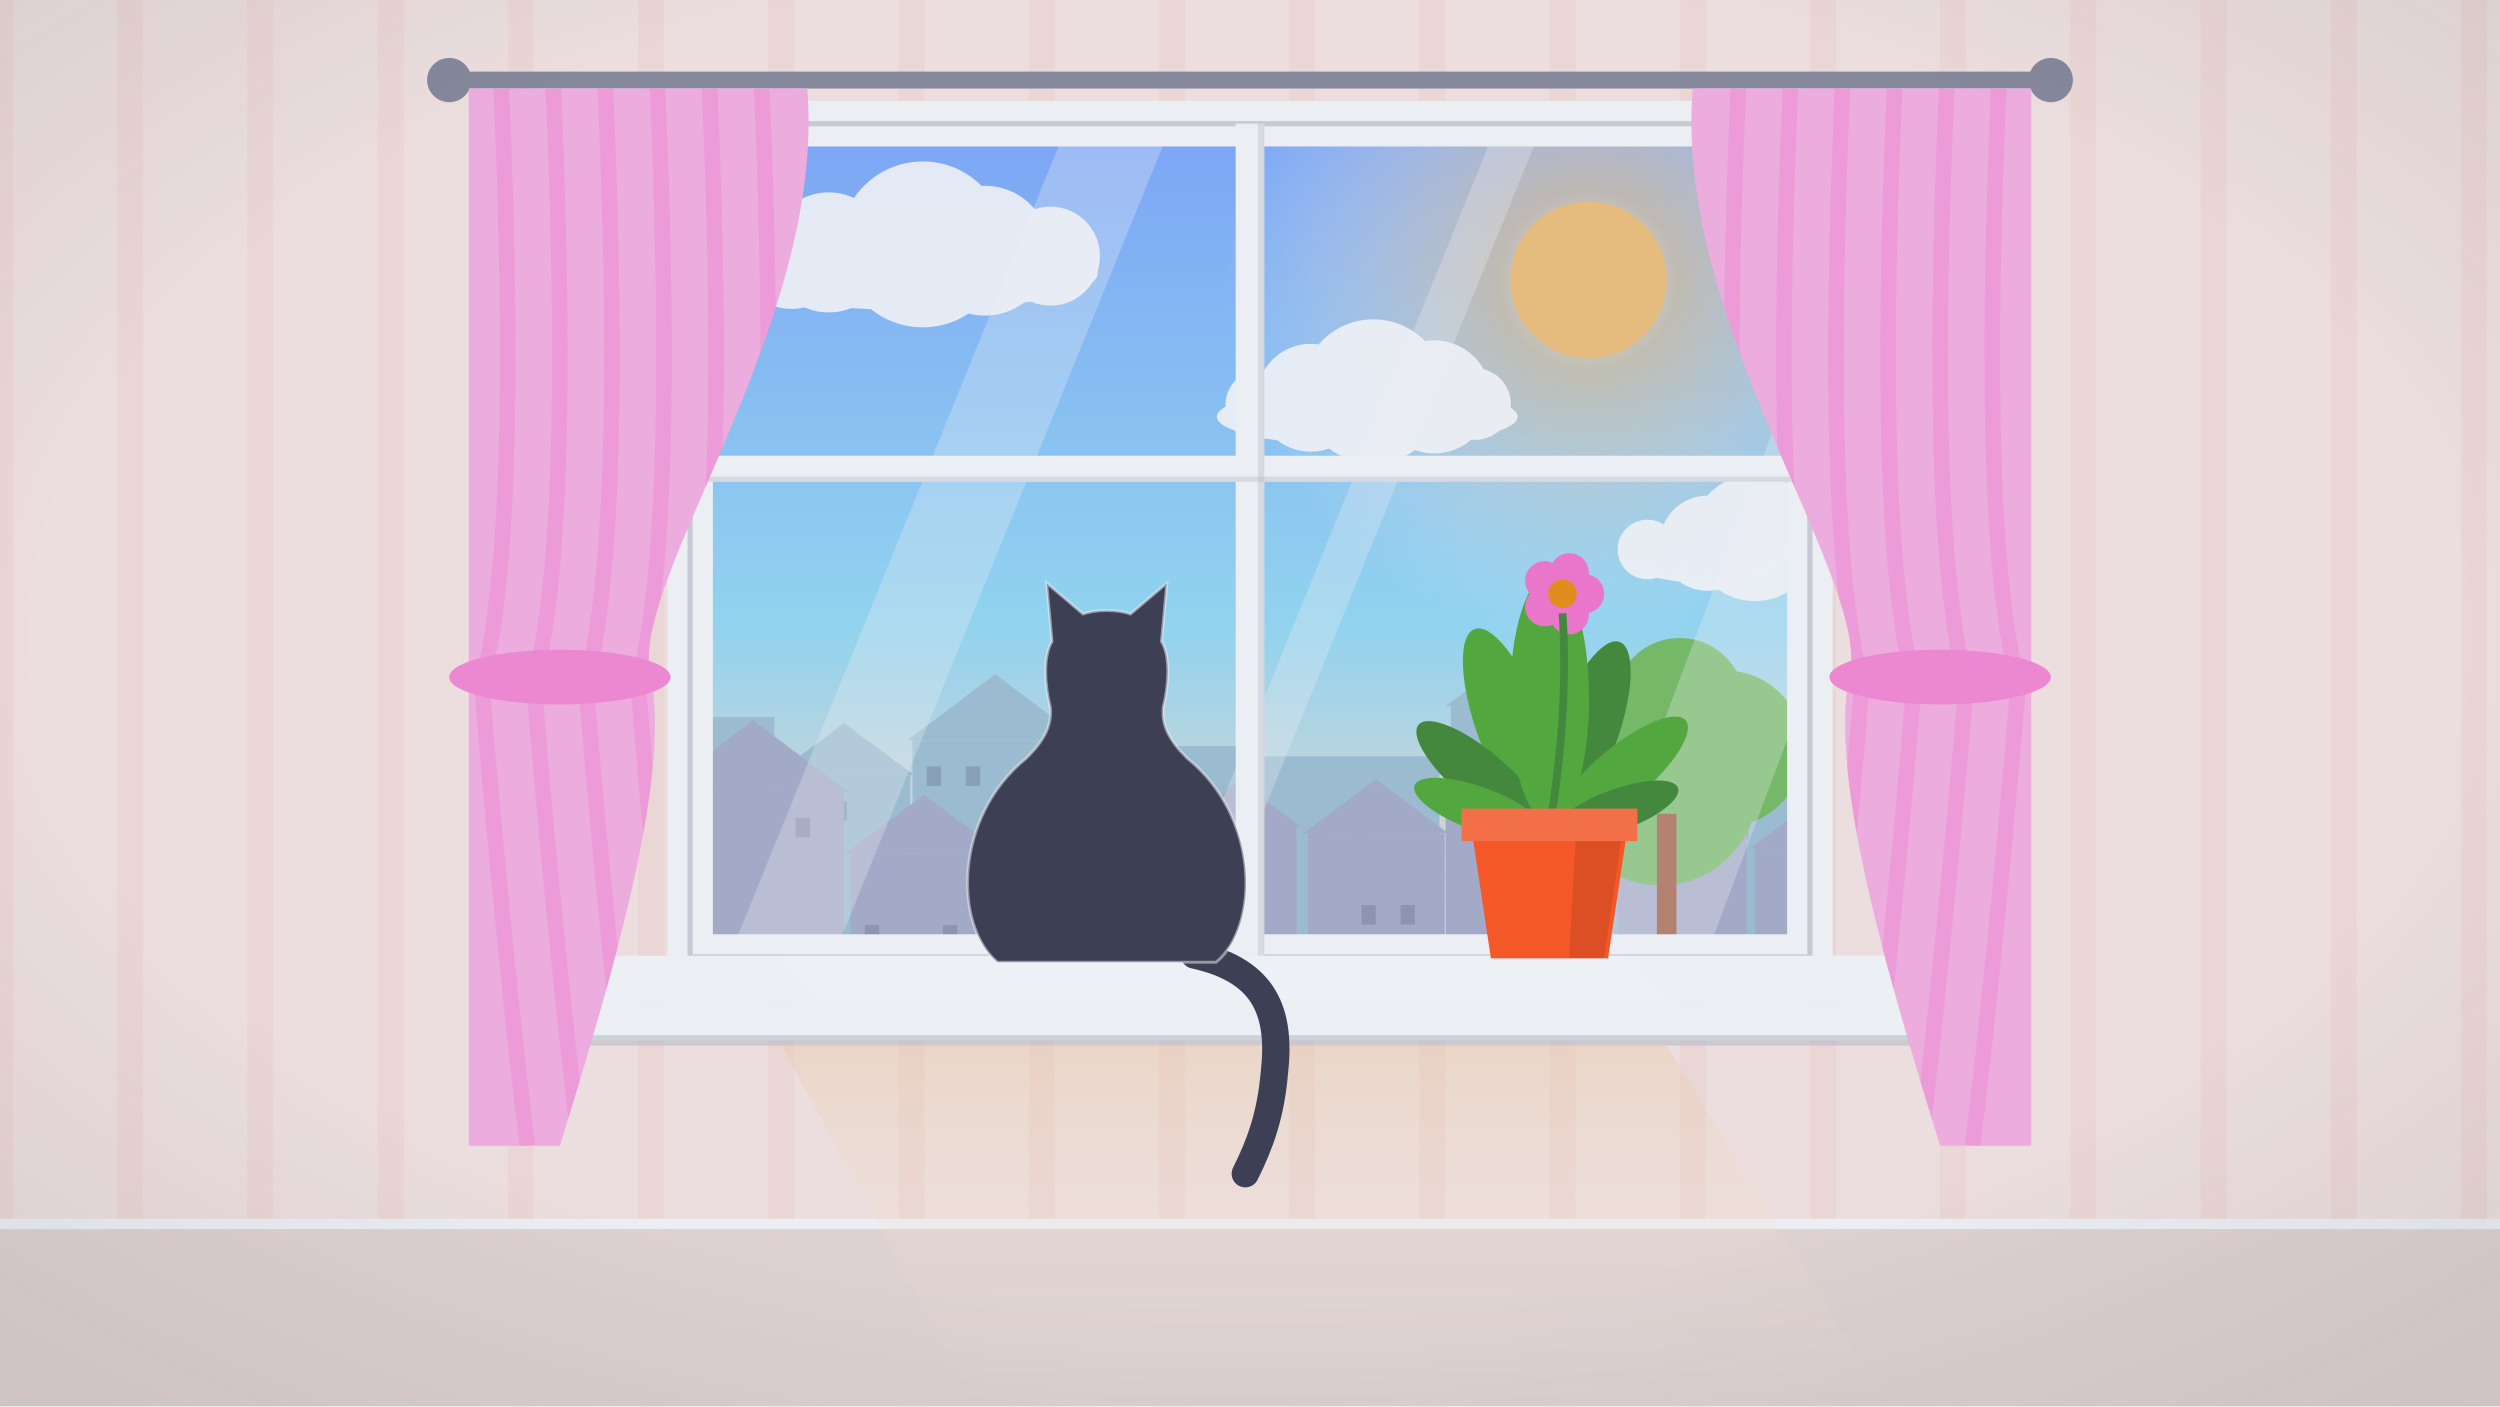
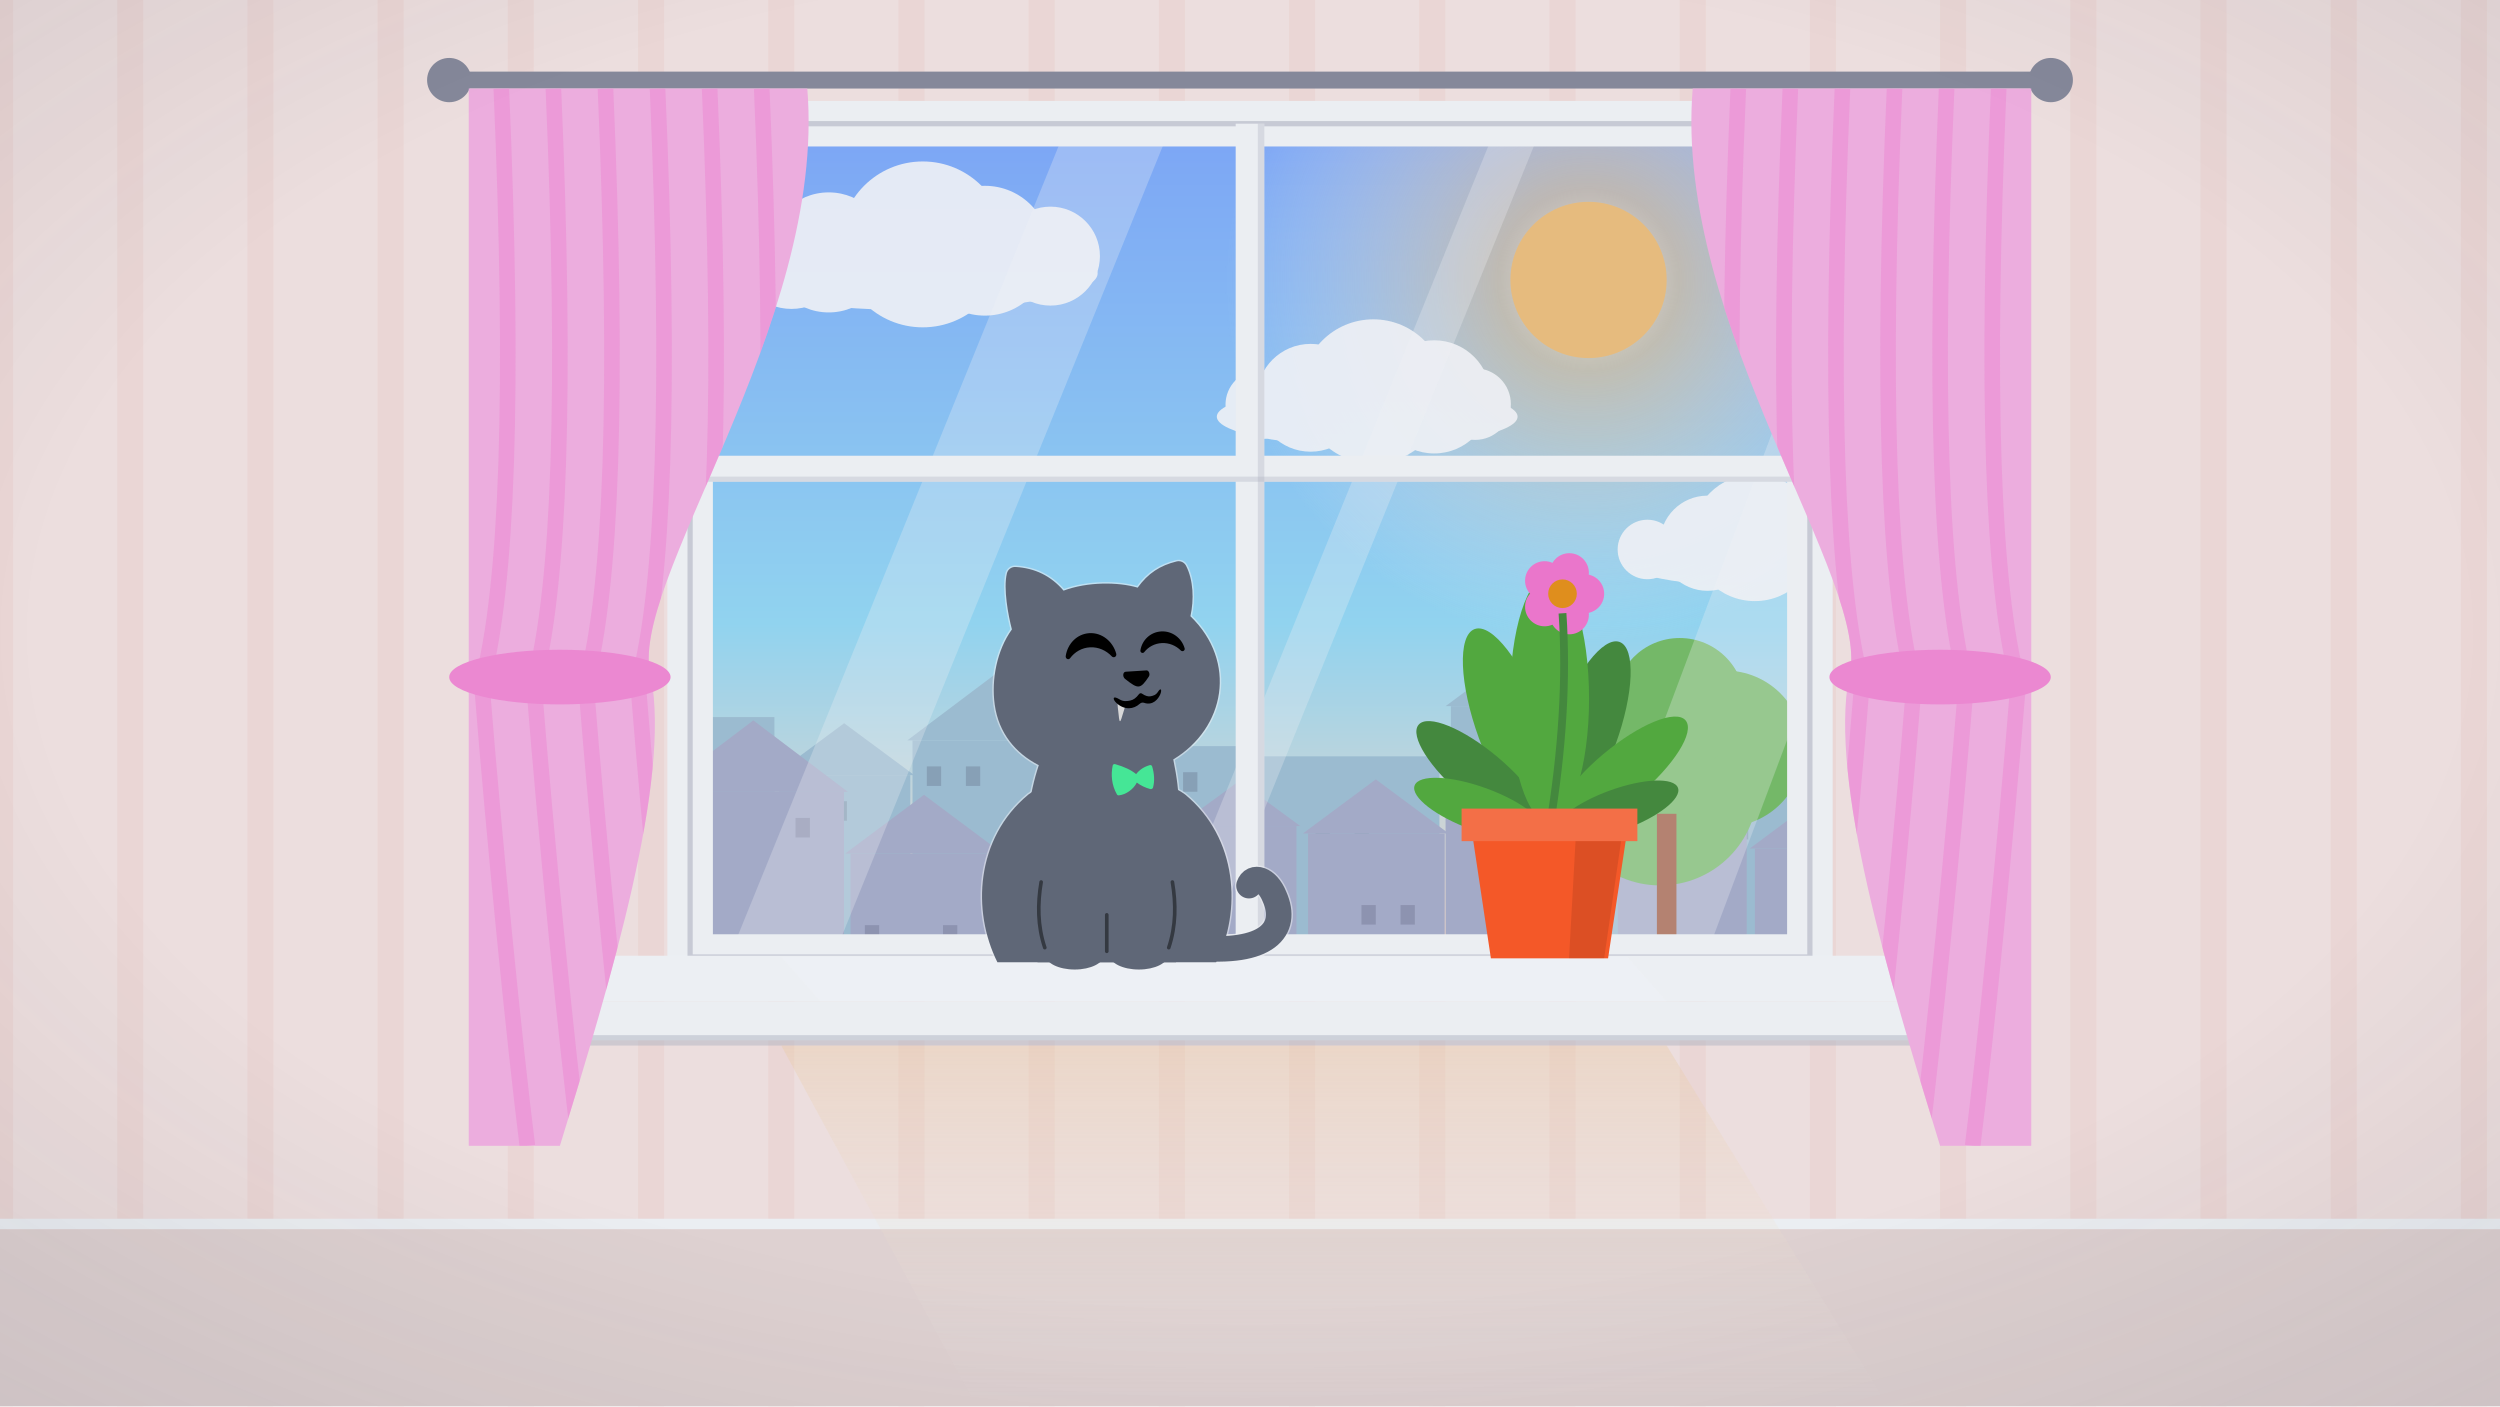
<svg xmlns="http://www.w3.org/2000/svg" viewBox="0 0 3840 2160" width="3840" height="2160">
  <defs>
    <clipPath id="jn-vidro">
      <path d="M 1060 1470 L 1060 330 Q 1060 190 1200 190 L 2640 190 Q 2780 190 2780 330 L 2780 1470 Z" />
    </clipPath>
    <linearGradient id="jn-ceu" x1="0" y1="0" x2="0" y2="1">
      <stop offset="0" stop-color="#7CA5F5" />
      <stop offset="0.6" stop-color="#91D3EF" />
      <stop offset="1" stop-color="#F2D5C6" />
    </linearGradient>
    <radialGradient id="jn-sol" cx="0.5" cy="0.5" r="0.5">
      <stop offset="0" stop-color="#EFF1F5" stop-opacity="0.95" />
      <stop offset="0.25" stop-color="#E7C089" stop-opacity="0.6" />
      <stop offset="1" stop-color="#EFF1F5" stop-opacity="0" />
    </radialGradient>
    <linearGradient id="jn-solp" x1="0" y1="0" x2="0" y2="1">
      <stop offset="0" stop-color="#E9C99F" stop-opacity="0.35" />
      <stop offset="1" stop-color="#EFF1F5" stop-opacity="0" />
    </linearGradient>
    <clipPath id="jn-c720">
      <path d="M 720 136 L 1240 136 C 1270 500 960 900 1000 1040 C 1030 1200 940 1500 860 1760 L 720 1760 Z" />
    </clipPath>
    <clipPath id="jn-c3120">
      <path d="M 3120 136 L 2600 136 C 2570 500 2880 900 2840 1040 C 2810 1200 2900 1500 2980 1760 L 3120 1760 Z" />
    </clipPath>
    <radialGradient id="jn-vin" cx="0.5" cy="0.45" r="0.8">
      <stop offset="0.6" stop-color="#000000" stop-opacity="0" />
      <stop offset="1" stop-color="#4C4F69" stop-opacity="0.12" />
    </radialGradient>
  </defs>
  <rect x="0" y="0" width="3840" height="2160" fill="#ECDEDE" />
  <g opacity="0.55">
    <rect x="-20" y="0" width="40" height="2160" fill="#E9D0CD" />
    <rect x="180" y="0" width="40" height="2160" fill="#E9D0CD" />
    <rect x="380" y="0" width="40" height="2160" fill="#E9D0CD" />
    <rect x="580" y="0" width="40" height="2160" fill="#E9D0CD" />
    <rect x="780" y="0" width="40" height="2160" fill="#E9D0CD" />
    <rect x="980" y="0" width="40" height="2160" fill="#E9D0CD" />
    <rect x="1180" y="0" width="40" height="2160" fill="#E9D0CD" />
    <rect x="1380" y="0" width="40" height="2160" fill="#E9D0CD" />
    <rect x="1580" y="0" width="40" height="2160" fill="#E9D0CD" />
    <rect x="1780" y="0" width="40" height="2160" fill="#E9D0CD" />
    <rect x="1980" y="0" width="40" height="2160" fill="#E9D0CD" />
    <rect x="2180" y="0" width="40" height="2160" fill="#E9D0CD" />
    <rect x="2380" y="0" width="40" height="2160" fill="#E9D0CD" />
    <rect x="2580" y="0" width="40" height="2160" fill="#E9D0CD" />
    <rect x="2780" y="0" width="40" height="2160" fill="#E9D0CD" />
    <rect x="2980" y="0" width="40" height="2160" fill="#E9D0CD" />
    <rect x="3180" y="0" width="40" height="2160" fill="#E9D0CD" />
    <rect x="3380" y="0" width="40" height="2160" fill="#E9D0CD" />
    <rect x="3580" y="0" width="40" height="2160" fill="#E9D0CD" />
    <rect x="3780" y="0" width="40" height="2160" fill="#E9D0CD" />
  </g>
  <rect x="0" y="1880" width="3840" height="280" fill="#DED1D1" />
  <rect x="0" y="1872" width="3840" height="16" fill="#EBEEF2" />
  <g clip-path="url(#jn-vidro)">
    <rect x="1060" y="190" width="1720" height="1280" fill="url(#jn-ceu)" />
    <circle cx="2440" cy="430" r="560" fill="url(#jn-sol)" />
    <circle cx="2440" cy="430" r="120" fill="#E6BB7E" />
    <g fill="#EFF1F5" opacity="0.9">
      <circle cx="1215.7" cy="390.6" r="83.9" />
      <circle cx="1272.9" cy="387.7" r="92.2" />
      <circle cx="1417.4" cy="375.4" r="127.4" />
      <circle cx="1512.8" cy="385.1" r="99.7" />
      <circle cx="1613.5" cy="393.4" r="76" />
      <ellipse cx="1400" cy="420" rx="286" ry="56.2" />
    </g>
    <g fill="#EFF1F5" opacity="0.9">
      <circle cx="1935.4" cy="621.5" r="53" />
      <circle cx="2013.1" cy="611" r="82.8" />
      <circle cx="2109.4" cy="601.2" r="110.7" />
      <circle cx="2202.9" cy="609.6" r="86.9" />
      <circle cx="2265.7" cy="620.7" r="55" />
      <ellipse cx="2100" cy="640" rx="231" ry="45.4" />
    </g>
    <g fill="#EFF1F5" opacity="0.9">
      <circle cx="2530.4" cy="844" r="45.7" />
      <circle cx="2622.7" cy="834.4" r="73.1" />
      <circle cx="2695.4" cy="825.9" r="97.4" />
      <circle cx="2777" cy="832.3" r="79" />
      <circle cx="2842" cy="844" r="45.6" />
      <ellipse cx="2700" cy="860" rx="209" ry="41" />
    </g>
    <rect x="1020" y="1101.4" width="169.5" height="378.6" fill="#9BBBD0" />
    <rect x="1042" y="1211.4" width="22" height="30" fill="#87A0B6" />
    <rect x="1196.9" y="1190.6" width="201.3" height="289.4" fill="#9BBBD0" />
    <polygon points="1188.9,1190.6 1296.6,1110.9 1404.3,1190.6" fill="#9BBBD0" />
    <rect x="1278.9" y="1230.6" width="22" height="30" fill="#87A0B6" />
    <rect x="1401.6" y="1137.2" width="256.2" height="342.8" fill="#9BBBD0" />
    <polygon points="1393.6,1137.2 1528.7,1035.5 1663.8,1137.2" fill="#9BBBD0" />
    <rect x="1423.6" y="1177.2" width="22" height="30" fill="#87A0B6" />
    <rect x="1483.6" y="1177.2" width="22" height="30" fill="#87A0B6" />
    <rect x="1603.6" y="1177.2" width="22" height="30" fill="#87A0B6" />
    <rect x="1675.2" y="1146.1" width="246.4" height="333.9" fill="#9BBBD0" />
    <rect x="1817.2" y="1186.1" width="22" height="30" fill="#87A0B6" />
    <rect x="1938.6" y="1161.7" width="272.4" height="318.3" fill="#9BBBD0" />
    <rect x="2020.6" y="1271.7" width="22" height="30" fill="#87A0B6" />
    <rect x="2080.6" y="1271.7" width="22" height="30" fill="#87A0B6" />
    <rect x="2228.5" y="1084.6" width="217.1" height="395.4" fill="#9BBBD0" />
    <polygon points="2220.5,1084.6 2336.1,998.5 2451.6,1084.6" fill="#9BBBD0" />
    <rect x="2310.5" y="1194.6" width="22" height="30" fill="#87A0B6" />
    <rect x="2461.3" y="1149.3" width="262" height="330.7" fill="#9BBBD0" />
    <rect x="2483.3" y="1189.3" width="22" height="30" fill="#87A0B6" />
    <rect x="2603.3" y="1189.3" width="22" height="30" fill="#87A0B6" />
    <rect x="2663.3" y="1259.3" width="22" height="30" fill="#87A0B6" />
    <rect x="2723" y="1204.9" width="238.3" height="275.1" fill="#9BBBD0" />
    <polygon points="2715,1204.9 2841.2,1110.4 2967.3,1204.9" fill="#9BBBD0" />
    <rect x="2805" y="1244.9" width="22" height="30" fill="#87A0B6" />
    <rect x="1020" y="1216.3" width="276.3" height="263.7" fill="#A3AAC7" />
    <polygon points="1012,1216.3 1157.1,1106.5 1302.3,1216.3" fill="#A3AAC7" />
    <rect x="1042" y="1256.3" width="22" height="30" fill="#8D93B0" />
    <rect x="1222" y="1256.3" width="22" height="30" fill="#8D93B0" />
    <rect x="1306.4" y="1311" width="227.6" height="169" fill="#A3AAC7" />
    <polygon points="1298.4,1311 1419.2,1220.8 1540,1311" fill="#A3AAC7" />
    <rect x="1328.4" y="1421" width="22" height="30" fill="#8D93B0" />
    <rect x="1448.4" y="1421" width="22" height="30" fill="#8D93B0" />
    <rect x="1550" y="1286.3" width="265.2" height="193.7" fill="#A3AAC7" />
    <rect x="1632" y="1326.3" width="22" height="30" fill="#8D93B0" />
    <rect x="1752" y="1326.3" width="22" height="30" fill="#8D93B0" />
    <rect x="1816.8" y="1268.8" width="174.6" height="211.2" fill="#A3AAC7" />
    <polygon points="1808.8,1268.8 1903.1,1199.8 1997.3,1268.8" fill="#A3AAC7" />
    <rect x="2009.2" y="1280.2" width="209.9" height="199.8" fill="#A3AAC7" />
    <polygon points="2001.2,1280.2 2113.2,1197.1 2225.2,1280.2" fill="#A3AAC7" />
    <rect x="2091.2" y="1390.2" width="22" height="30" fill="#8D93B0" />
    <rect x="2151.2" y="1390.2" width="22" height="30" fill="#8D93B0" />
    <rect x="2220.4" y="1244.2" width="250" height="235.8" fill="#A3AAC7" />
    <polygon points="2212.4,1244.2 2344.4,1145 2476.4,1244.2" fill="#A3AAC7" />
    <rect x="2485" y="1224.1" width="198" height="255.9" fill="#A3AAC7" />
    <rect x="2695.5" y="1303.4" width="215.3" height="176.6" fill="#A3AAC7" />
    <polygon points="2687.5,1303.4 2802.2,1218.1 2916.8,1303.4" fill="#A3AAC7" />
    <rect x="2777.5" y="1413.4" width="22" height="30" fill="#8D93B0" />
    <circle cx="2550" cy="1210" r="150" fill="#74B868" />
    <circle cx="2650" cy="1150" r="120" fill="#74B868" />
    <circle cx="2460" cy="1160" r="110" fill="#74B868" />
    <circle cx="2580" cy="1080" r="100" fill="#74B868" />
    <rect x="2545" y="1250" width="30" height="220" fill="#9C583F" />
    <polygon points="1120,1470 1280,1470 1800,190 1640,190" fill="#EFF1F5" opacity="0.28" />
    <polygon points="1780,1470 1850,1470 2370,190 2300,190" fill="#EFF1F5" opacity="0.28" />
    <polygon points="2420,1470 2620,1470 3100,190 2900,190" fill="#EFF1F5" opacity="0.28" />
  </g>
  <path d="M 1060 1470 L 1060 330 Q 1060 190 1200 190 L 2640 190 Q 2780 190 2780 330 L 2780 1470 Z" fill="none" stroke="#EBEEF2" stroke-width="70" />
  <path d="M 1060 1470 L 1060 330 Q 1060 190 1200 190 L 2640 190 Q 2780 190 2780 330 L 2780 1470 Z" fill="none" stroke="#AFB3C1" stroke-width="8" opacity="0.6" />
  <rect x="1898" y="190" width="44" height="1280" fill="#EBEEF2" />
  <rect x="1060" y="700" width="1720" height="40" fill="#EBEEF2" />
  <rect x="1932" y="190" width="10" height="1280" fill="#AFB3C1" opacity="0.35" />
  <rect x="1060" y="732" width="1720" height="8" fill="#AFB3C1" opacity="0.35" />
  <rect x="880" y="1468" width="2080" height="70" fill="#ECEFF3" />
  <rect x="860" y="1538" width="2120" height="60" fill="#EBEEF2" />
  <rect x="860" y="1590" width="2120" height="16" fill="#AFB3C1" opacity="0.5" />
  <polygon points="1200,1470 2500,1470 2560,1538 1260,1538" fill="#EFF1F5" opacity="0.55" />
  <polygon points="1200,1606 2560,1606 2900,2160 1500,2160" fill="url(#jn-solp)" />
  <rect x="700" y="110" width="2440" height="26" fill="#85889A" />
  <circle cx="690" cy="123" r="34" fill="#85889A" />
  <circle cx="3150" cy="123" r="34" fill="#85889A" />
  <path d="M 720 136 L 1240 136 C 1270 500 960 900 1000 1040 C 1030 1200 940 1500 860 1760 L 720 1760 Z" fill="#ECADDE" />
  <g clip-path="url(#jn-c720)">
    <path d="M 770 136 C 790 600 780 900 740 1050 C 760 1300 790 1600 810 1760" fill="none" stroke="#EB88D1" stroke-width="24" opacity="0.5" />
    <path d="M 850 136 C 870 600 860 900 820 1050 C 840 1300 870 1600 890 1760" fill="none" stroke="#EB88D1" stroke-width="24" opacity="0.5" />
    <path d="M 930 136 C 950 600 940 900 900 1050 C 920 1300 950 1600 970 1760" fill="none" stroke="#EB88D1" stroke-width="24" opacity="0.5" />
    <path d="M 1010 136 C 1030 600 1020 900 980 1050 C 1000 1300 1030 1600 1050 1760" fill="none" stroke="#EB88D1" stroke-width="24" opacity="0.5" />
    <path d="M 1090 136 C 1110 600 1100 900 1060 1050 C 1080 1300 1110 1600 1130 1760" fill="none" stroke="#EB88D1" stroke-width="24" opacity="0.5" />
    <path d="M 1170 136 C 1190 600 1180 900 1140 1050 C 1160 1300 1190 1600 1210 1760" fill="none" stroke="#EB88D1" stroke-width="24" opacity="0.5" />
  </g>
  <ellipse cx="860" cy="1040" rx="170" ry="42" fill="#EB88D1" />
  <path d="M 3120 136 L 2600 136 C 2570 500 2880 900 2840 1040 C 2810 1200 2900 1500 2980 1760 L 3120 1760 Z" fill="#ECADDE" />
  <g clip-path="url(#jn-c3120)">
    <path d="M 3070 136 C 3050 600 3060 900 3100 1050 C 3080 1300 3050 1600 3030 1760" fill="none" stroke="#EB88D1" stroke-width="24" opacity="0.5" />
    <path d="M 2990 136 C 2970 600 2980 900 3020 1050 C 3000 1300 2970 1600 2950 1760" fill="none" stroke="#EB88D1" stroke-width="24" opacity="0.5" />
    <path d="M 2910 136 C 2890 600 2900 900 2940 1050 C 2920 1300 2890 1600 2870 1760" fill="none" stroke="#EB88D1" stroke-width="24" opacity="0.5" />
    <path d="M 2830 136 C 2810 600 2820 900 2860 1050 C 2840 1300 2810 1600 2790 1760" fill="none" stroke="#EB88D1" stroke-width="24" opacity="0.5" />
    <path d="M 2750 136 C 2730 600 2740 900 2780 1050 C 2760 1300 2730 1600 2710 1760" fill="none" stroke="#EB88D1" stroke-width="24" opacity="0.5" />
    <path d="M 2670 136 C 2650 600 2660 900 2700 1050 C 2680 1300 2650 1600 2630 1760" fill="none" stroke="#EB88D1" stroke-width="24" opacity="0.5" />
  </g>
  <ellipse cx="2980" cy="1040" rx="170" ry="42" fill="#EB88D1" />
  <ellipse cx="2436.4" cy="1127" rx="150" ry="48" transform="rotate(-70 2436.4 1127)" fill="#44883E" />
  <ellipse cx="2319.8" cy="1116.6" rx="160" ry="51.2" transform="rotate(-110 2319.8 1116.6)" fill="#52A83F" />
  <ellipse cx="2489.5" cy="1190.1" rx="130" ry="41.6" transform="rotate(-40 2489.5 1190.1)" fill="#52A83F" />
  <ellipse cx="2274.7" cy="1193.6" rx="125" ry="40" transform="rotate(-140 2274.7 1193.6)" fill="#44883E" />
  <ellipse cx="2380" cy="1073" rx="190" ry="60.8" transform="rotate(-90 2380 1073)" fill="#52A83F" />
  <ellipse cx="2483.4" cy="1244.4" rx="100" ry="32" transform="rotate(-20 2483.4 1244.4)" fill="#44883E" />
  <ellipse cx="2271.5" cy="1242.5" rx="105" ry="33.6" transform="rotate(-160 2271.5 1242.5)" fill="#52A83F" />
  <circle cx="2434" cy="912" r="30" fill="#EA76CB" />
  <circle cx="2410.5" cy="944.3" r="30" fill="#EA76CB" />
  <circle cx="2372.5" cy="932" r="30" fill="#EA76CB" />
  <circle cx="2372.5" cy="892" r="30" fill="#EA76CB" />
  <circle cx="2410.5" cy="879.7" r="30" fill="#EA76CB" />
  <circle cx="2400" cy="912" r="22" fill="#DF8E1D" />
  <path d="M 2400 942 Q 2410 1092 2380 1272" fill="none" stroke="#44883E" stroke-width="12" />
  <polygon points="2260,1272 2500,1272 2470,1472 2290,1472" fill="#F45828" />
  <rect x="2245" y="1242" width="270" height="50" fill="#F36F47" />
  <polygon points="2420,1292 2490,1292 2464,1472 2410,1472" fill="#000000" opacity="0.1" />
-   <g transform="translate(1700 1478) scale(560)">
-     <path d="M -0.3 0 C -0.42 -0.1 -0.42 -0.4 -0.22 -0.56 C -0.17 -0.61 -0.15 -0.65 -0.155 -0.7 C -0.17 -0.76 -0.175 -0.84 -0.15 -0.88 L -0.165 -1.04 L -0.065 -0.955 C -0.03 -0.968 0.03 -0.968 0.065 -0.955 L 0.165 -1.04 L 0.15 -0.88 C 0.175 -0.84 0.17 -0.76 0.155 -0.7 C 0.15 -0.65 0.17 -0.61 0.22 -0.56 C 0.42 -0.4 0.42 -0.1 0.3 0 Z" fill="#3D3F54" />
-     <path d="M 0.24 -0.02 C 0.42 0.02 0.48 0.12 0.46 0.3 C 0.45 0.42 0.42 0.5 0.38 0.58" fill="none" stroke="#3D3F54" stroke-width="0.075" stroke-linecap="round" />
-   </g>
-   <path transform="translate(1700 1478) scale(560)" d="M -0.3 0 C -0.42 -0.1 -0.42 -0.4 -0.22 -0.56 C -0.17 -0.61 -0.15 -0.65 -0.155 -0.7 C -0.17 -0.76 -0.175 -0.84 -0.15 -0.88 L -0.165 -1.04 L -0.065 -0.955 C -0.03 -0.968 0.03 -0.968 0.065 -0.955 L 0.165 -1.04 L 0.15 -0.88 C 0.175 -0.84 0.17 -0.76 0.155 -0.7 C 0.15 -0.65 0.17 -0.61 0.22 -0.56 C 0.42 -0.4 0.42 -0.1 0.3 0 Z" fill="none" stroke="#EFF1F5" stroke-width="0.008" opacity="0.5" />
+   <g transform="translate(1700 1478) scale(560)" fill-rule="evenodd">
+     <g fill="#5F6777" stroke="#EFF1F5" stroke-width="0.008" opacity="0.5">
+       <path d="M 0.24 -0.04 C 0.44 -0.02 0.50 -0.09 0.46 -0.18 C 0.44 -0.23 0.40 -0.24 0.39 -0.21" fill="none" stroke-width="0.078" stroke-linecap="round" />
+       <path d="M -0.3 0 C -0.37 -0.14 -0.36 -0.34 -0.215 -0.46 C -0.12 -0.53 0.12 -0.53 0.215 -0.46 C 0.36 -0.34 0.37 -0.14 0.3 0 Z" />
+       <path d="M -0.19 0 L -0.19 -0.400 L 0.19 -0.400 L 0.19 0 Z" />
+       <ellipse cx="-0.088" cy="-0.02" rx="0.08" ry="0.04" />
+       <ellipse cx="0.088" cy="-0.02" rx="0.08" ry="0.04" />
+       <g transform="matrix(0.00077 0 0 0.00077 -0.4136 -1.1799)">
+         <g transform="matrix(1, 0, 0, 1, -0.530359, 0.525403)">
+           <g transform="matrix(1.169151, 0, 0, 1.169151, -60.95643, -108.5536)">
+             <path stroke-width="8.884" d="M 271.955 952.438 C 279.395 895.409 290.398 845.511 305.004 802.704 C 234.699 766.542 182.723 705.731 170.611 617.916 C 160.049 541.379 177.516 452.159 223.01 388.92 C 211.834 346.483 196.591 264.782 207.694 218.395 C 210.62 206.165 221.694 197.973 234.245 198.749 C 293.52 202.435 341.59 225.738 380.37 270.882 C 453.337 243.658 545.907 244.097 606.147 261.739 C 637.672 217.81 675.062 194.097 724.668 181.94 C 736.327 179.073 748.059 184.413 753.574 195.077 C 775.809 238.114 778.165 298.574 766.828 348.808 C 909.997 487.4 873.397 689.215 714.545 785.15 C 726.196 842.096 730.962 878.816 732.23 939.767 C 676.623 978.623 591.728 1014.31 512 1014.31 C 424.991 1014.31 343.166 991.866 271.955 952.438 Z" />
+           </g>
+         </g>
+       </g>
+     </g>
+     <g fill="#5F6777" stroke="#5F6777">
+       <path d="M 0.24 -0.04 C 0.44 -0.02 0.50 -0.09 0.46 -0.18 C 0.44 -0.23 0.40 -0.24 0.39 -0.21" fill="none" stroke-width="0.07" stroke-linecap="round" />
+     </g>
+     <g fill="#5F6777">
+       <path d="M -0.3 0 C -0.37 -0.14 -0.36 -0.34 -0.215 -0.46 C -0.12 -0.53 0.12 -0.53 0.215 -0.46 C 0.36 -0.34 0.37 -0.14 0.3 0 Z" />
+       <path d="M -0.19 0 L -0.19 -0.400 L 0.19 -0.400 L 0.19 0 Z" />
+     </g>
+     <g transform="matrix(0.00077 0 0 0.00077 -0.4136 -1.1799)">
+       <g transform="matrix(1, 0, 0, 1, -0.530359, 0.525403)">
+         <g transform="matrix(1.169151, 0, 0, 1.169151, -60.95643, -108.5536)">
+           <path d="M 271.955 952.438 C 279.395 895.409 290.398 845.511 305.004 802.704 C 234.699 766.542 182.723 705.731 170.611 617.916 C 160.049 541.379 177.516 452.159 223.01 388.92 C 211.834 346.483 196.591 264.782 207.694 218.395 C 210.62 206.165 221.694 197.973 234.245 198.749 C 293.52 202.435 341.59 225.738 380.37 270.882 C 453.337 243.658 545.907 244.097 606.147 261.739 C 637.672 217.81 675.062 194.097 724.668 181.94 C 736.327 179.073 748.059 184.413 753.574 195.077 C 775.809 238.114 778.165 298.574 766.828 348.808 C 909.997 487.4 873.397 689.215 714.545 785.15 C 726.196 842.096 730.962 878.816 732.23 939.767 C 676.623 978.623 591.728 1014.31 512 1014.31 C 424.991 1014.31 343.166 991.866 271.955 952.438 Z" fill="#5F6777" />
+           <path d="M 413.147 625.56 Q 416.112 606.762 420.949 625.56 L 429.191 657.586 Q 434.028 676.384 426.226 676.384 L 412.933 676.384 Q 405.131 676.384 408.096 657.586 Z" fill="#D8D8D8" transform="matrix(-0.9902681, -0.139173, 0.139173, -0.9902681, 879.0443, 1336.775)" />
+           <path d="M 677.608 395.128 C 711.297 393.094 740.321 415.579 749.259 446.46 C 750.151 449.561 748.908 452.706 746.128 454.315 C 743.334 455.924 739.911 455.471 737.614 453.174 C 722.635 438.224 701.862 429.49 679.671 430.631 C 657.669 431.758 638.652 442.334 626.115 458.221 C 624.243 460.605 621.083 461.351 618.304 460.049 C 615.524 458.748 614.018 455.822 614.515 452.72 C 619.386 422.132 644.445 397.132 677.608 395.128 Z" />
+           <path d="M 458.735 400.423 C 477.869 399.238 495.789 405.426 510.199 416.617 C 524.739 427.91 535.74 444.251 540.86 463.092 C 541.884 466.896 540.421 470.758 537.218 472.703 C 534.014 474.634 530.093 474.034 527.475 471.24 C 510.316 452.969 486.515 442.246 461.09 443.548 C 436.032 444.836 414.381 457.606 400.192 476.77 C 398.027 479.725 394.472 480.588 391.327 478.979 C 388.182 477.37 386.412 473.786 386.953 470.099 C 389.659 451.579 398.158 434.801 410.563 422.366 C 423.071 409.83 439.747 401.608 458.735 400.423 Z" />
+           <path d="M 603.266 515.771 C 613.549 515.112 623.526 514.469 633.166 513.868 C 636.355 513.678 639.457 516.311 641.051 520.524 C 642.646 524.737 642.324 529.33 640.276 532.446 C 627.447 551.961 619.254 561.645 609.761 562.83 C 599.974 564.044 588.447 556.144 567.645 539.673 C 563.9 536.732 561.808 531.612 562.276 526.595 C 562.715 521.563 565.685 518.169 569.766 517.905 C 581.323 517.159 592.499 516.457 603.266 515.771 Z" />
+           <path d="M 609.936 586.44 C 612.364 583.163 616.153 582.476 619.386 584.685 C 629.641 591.794 638.52 594.31 646.113 592.599 C 653.544 590.902 661.502 589.264 667.763 579.448 C 677.52 564.176 680.226 573.83 675.297 586.104 C 672.254 593.638 666.49 602.459 658.444 608.31 C 650.194 614.293 639.237 617.38 625.75 612.655 C 621.054 611.016 616.329 612.099 612.291 615.756 C 602.9 624.255 591.519 629.009 579.699 629.2 C 567.338 629.404 554.172 624.679 542.206 613.825 C 528.938 601.786 529.011 588.561 550.573 601.932 C 563.198 609.802 574.184 607.505 583.78 605.648 C 593.128 603.804 601.817 597.397 609.936 586.44 Z" />
+           <path d="M 603.587 855.591 C 593.625 876.232 569.4 892.909 548.452 894.62 C 546.17 894.796 544.122 893.728 542.981 891.739 C 526.305 862.686 524.491 830.708 530.035 803.821 C 530.371 802.197 531.264 800.924 532.683 800.061 C 534.116 799.198 535.652 798.979 537.247 799.432 C 565.524 807.376 586.925 817.542 601.452 829.933 C 611.516 816.679 625.399 807.507 643.114 802.446 C 646.142 801.583 649.302 803.309 650.223 806.308 C 656.704 827.578 658.459 850.413 652.915 870.995 C 652.11 873.979 648.204 876.379 644.43 875.384 C 629.743 871.537 614.544 864.164 603.587 855.591 Z" fill="#45E696" />
+         </g>
+       </g>
+     </g>
+     <g fill="#5F6777">
+       <ellipse cx="-0.088" cy="-0.02" rx="0.08" ry="0.04" />
+       <ellipse cx="0.088" cy="-0.02" rx="0.08" ry="0.04" />
+     </g>
+     <path d="M 0 -0.03 L 0 -0.13 M -0.17 -0.04 C -0.19 -0.1 -0.19 -0.16 -0.18 -0.22 M 0.17 -0.04 C 0.19 -0.1 0.19 -0.16 0.18 -0.22" fill="none" stroke="#000000" stroke-width="0.01" stroke-linecap="round" opacity="0.45" />
+   </g>
  <rect x="0" y="0" width="3840" height="2160" fill="url(#jn-vin)" />
</svg>
